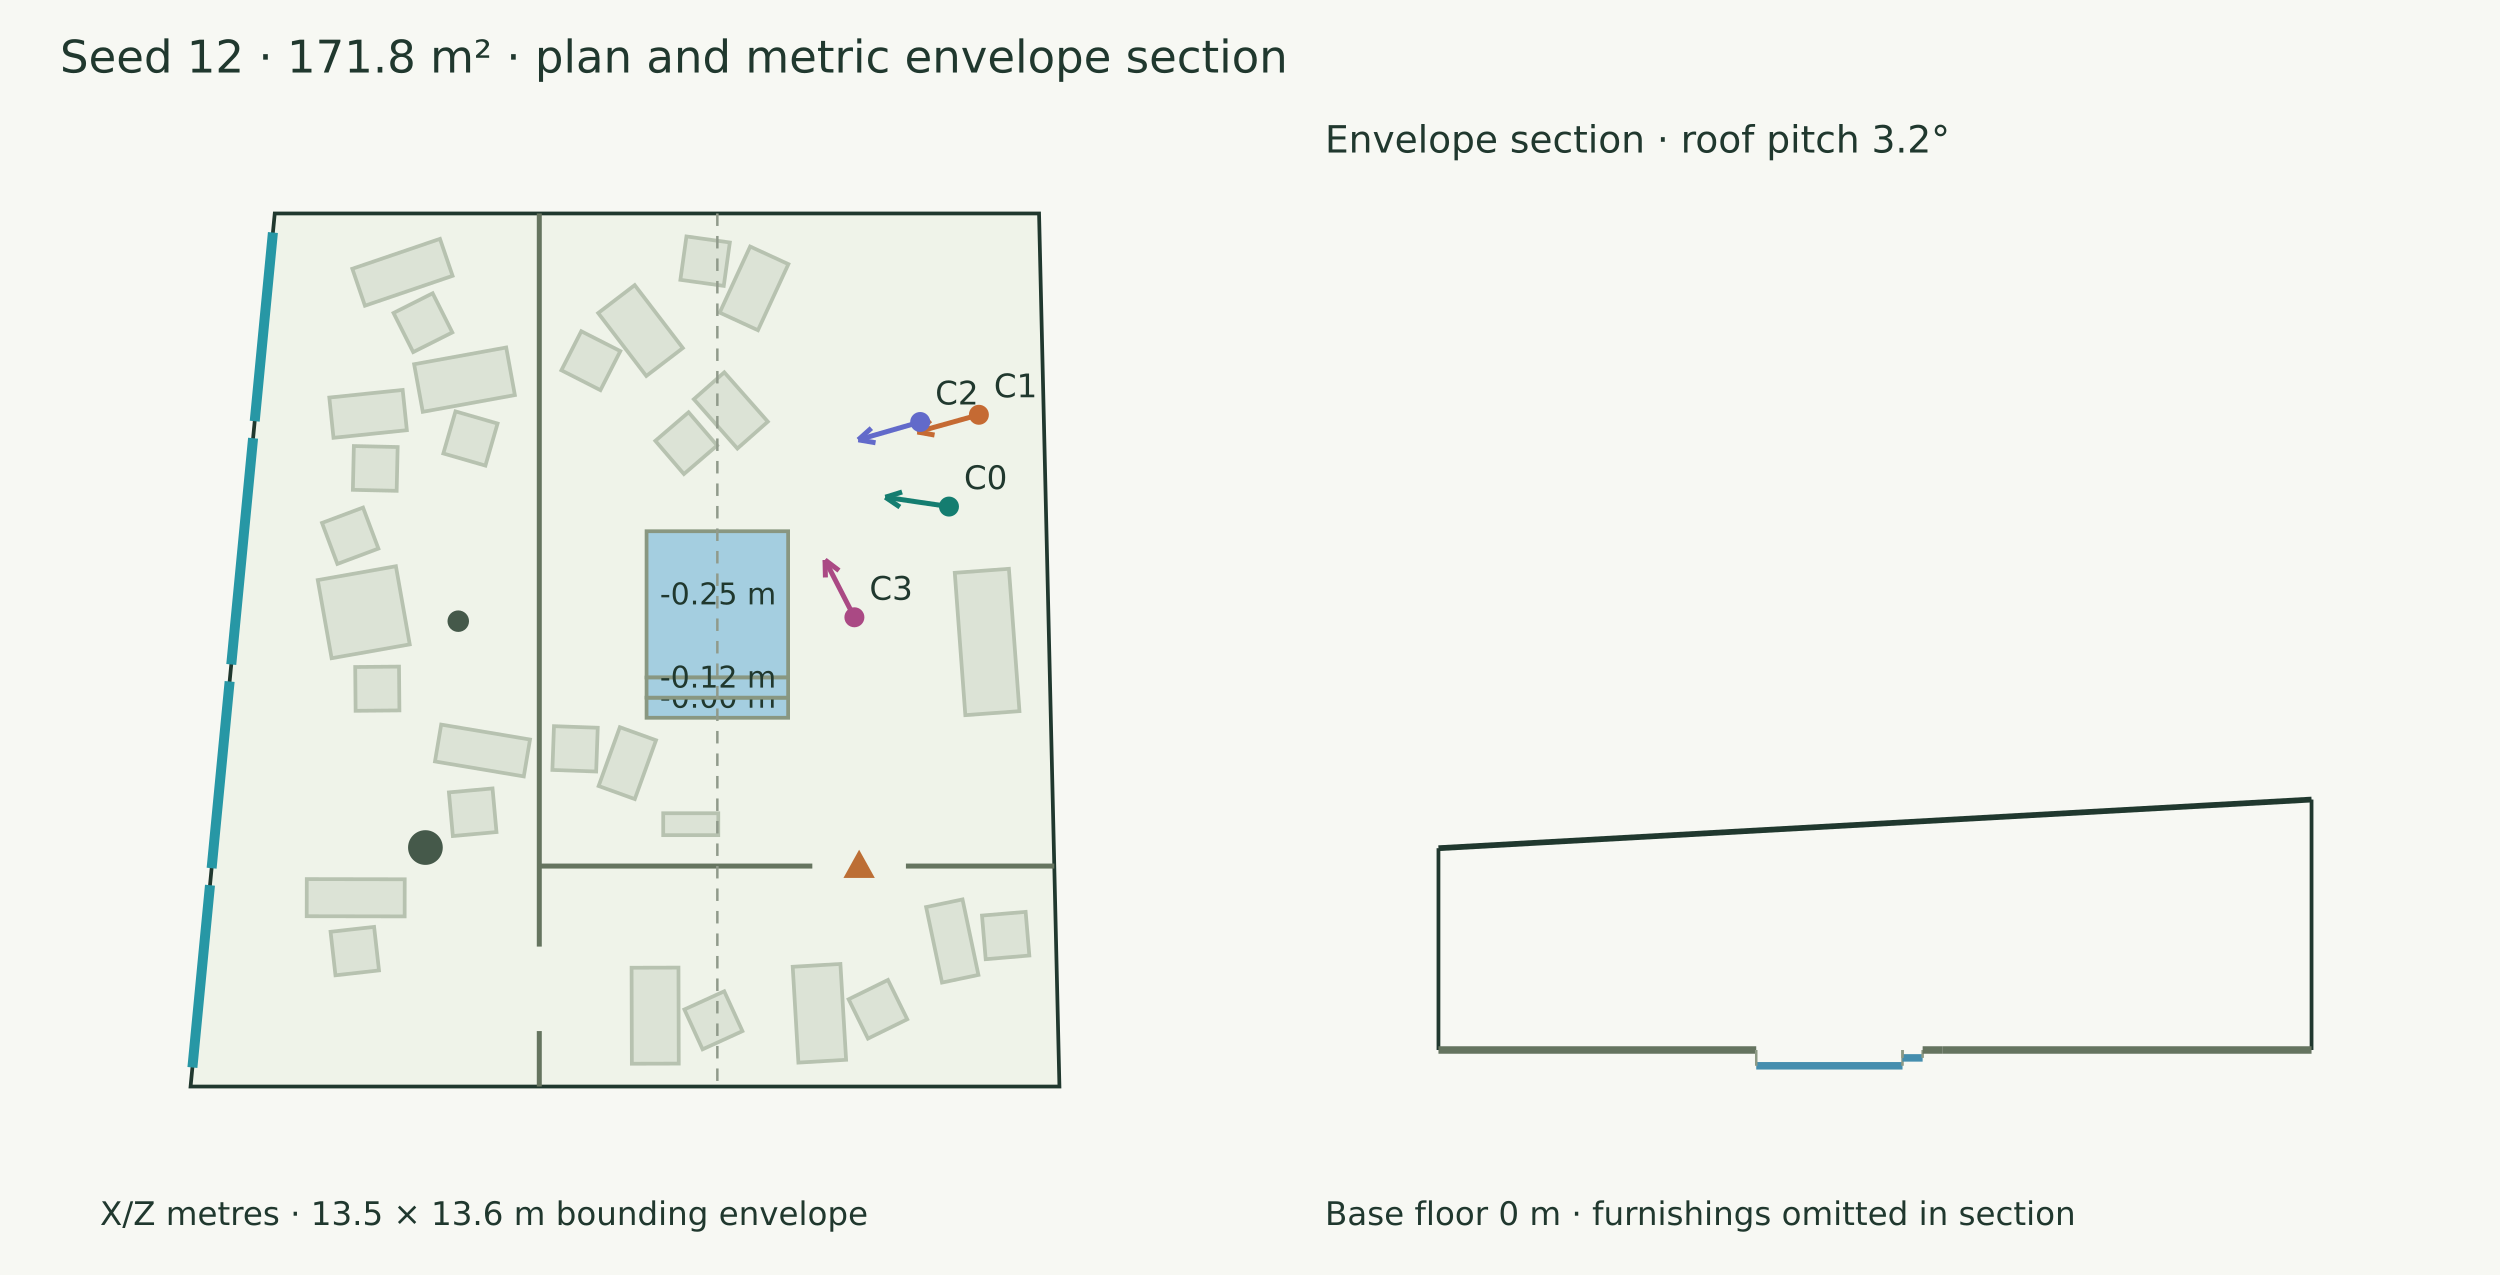
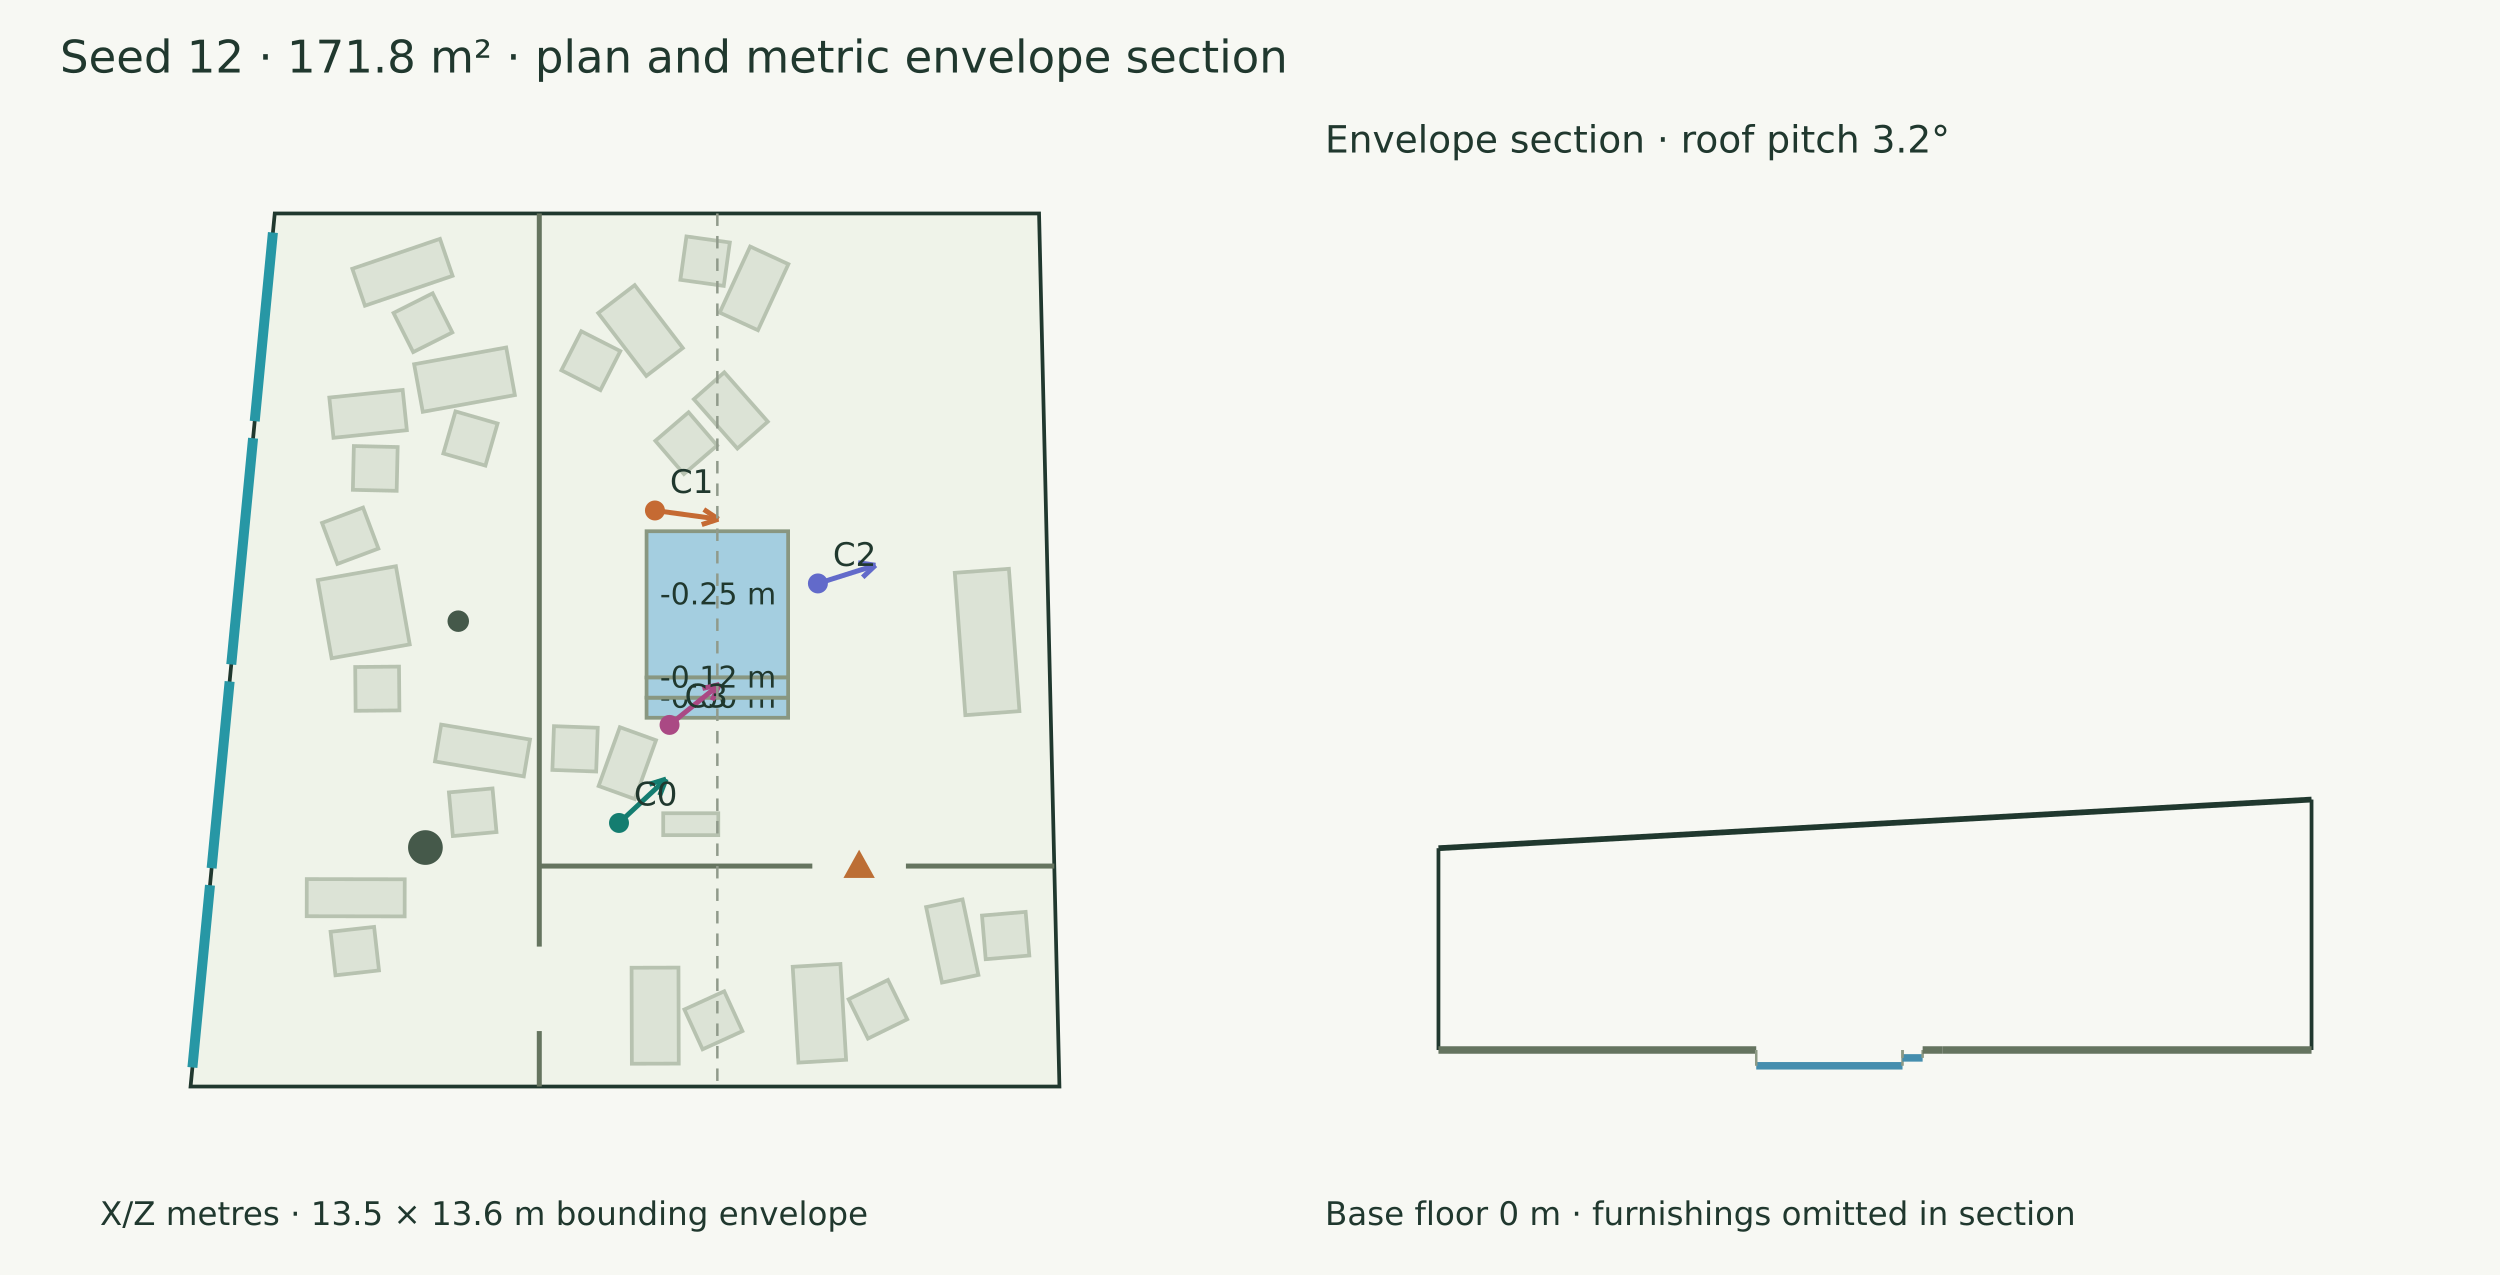
<svg xmlns="http://www.w3.org/2000/svg" width="1000" height="510" viewBox="0 0 1000 510">
  <rect width="100%" height="100%" fill="#f7f8f3" />
  <g font-family="DejaVu Sans" fill="#20382e">
    <text x="24.000" y="29.000" font-size="18">Seed 12 · 171.8 m² · plan and metric envelope section</text>
    <polygon points="109.901,85.383 415.619,85.383 423.771,434.617 76.229,434.617" fill="#eff3e9" stroke="#20382e" stroke-width="1.5" />
    <polygon points="127.108,232.032 158.360,226.496 163.896,257.748 132.644,263.284" fill="#dce3d6" stroke="#b7c2b0" stroke-width="1.5" />
    <polygon points="151.360,219.426 134.953,225.573 128.806,209.166 145.212,203.019" fill="#dce3d6" stroke="#b7c2b0" stroke-width="1.5" />
    <polygon points="142.081,266.805 159.601,266.644 159.762,284.163 142.243,284.325" fill="#dce3d6" stroke="#b7c2b0" stroke-width="1.5" />
    <polygon points="176.475,289.839 212.002,295.820 209.520,310.565 173.993,304.584" fill="#dce3d6" stroke="#b7c2b0" stroke-width="1.5" />
    <polygon points="179.562,316.957 197.011,315.375 198.594,332.824 181.145,334.406" fill="#dce3d6" stroke="#b7c2b0" stroke-width="1.5" />
    <polygon points="131.725,159.024 161.070,155.975 162.742,172.071 133.397,175.120" fill="#dce3d6" stroke="#b7c2b0" stroke-width="1.5" />
    <polygon points="141.545,178.415 159.061,178.814 158.661,196.330 141.145,195.930" fill="#dce3d6" stroke="#b7c2b0" stroke-width="1.5" />
    <polygon points="140.931,107.498 175.988,95.545 181.029,110.328 145.972,122.282" fill="#dce3d6" stroke="#b7c2b0" stroke-width="1.5" />
    <polygon points="157.406,125.180 173.060,117.311 180.929,132.965 165.275,140.834" fill="#dce3d6" stroke="#b7c2b0" stroke-width="1.5" />
    <polygon points="122.712,351.634 161.888,351.709 161.860,366.561 122.684,366.487" fill="#dce3d6" stroke="#b7c2b0" stroke-width="1.5" />
    <polygon points="132.228,372.711 149.639,370.751 151.598,388.162 134.188,390.121" fill="#dce3d6" stroke="#b7c2b0" stroke-width="1.5" />
    <polygon points="165.651,145.692 202.484,138.994 205.946,158.029 169.113,164.727" fill="#dce3d6" stroke="#b7c2b0" stroke-width="1.5" />
    <polygon points="182.196,164.554 199.027,169.417 194.164,186.249 177.332,181.386" fill="#dce3d6" stroke="#b7c2b0" stroke-width="1.5" />
    <polygon points="403.559,227.521 407.782,284.461 386.133,286.066 381.910,229.127" fill="#dce3d6" stroke="#b7c2b0" stroke-width="1.5" />
    <polygon points="289.711,148.930 307.130,168.660 294.951,179.412 277.532,159.682" fill="#dce3d6" stroke="#b7c2b0" stroke-width="1.5" />
    <polygon points="275.427,164.910 286.848,178.197 273.562,189.617 262.141,176.331" fill="#dce3d6" stroke="#b7c2b0" stroke-width="1.5" />
    <polygon points="315.354,105.664 303.179,132.092 287.880,125.044 300.055,98.616" fill="#dce3d6" stroke="#b7c2b0" stroke-width="1.5" />
    <polygon points="291.931,97.000 289.505,114.352 272.154,111.926 274.580,94.575" fill="#dce3d6" stroke="#b7c2b0" stroke-width="1.5" />
    <polygon points="253.885,114.045 273.132,139.212 258.520,150.386 239.273,125.220" fill="#dce3d6" stroke="#b7c2b0" stroke-width="1.5" />
    <polygon points="232.506,132.501 248.118,140.452 240.167,156.065 224.555,148.114" fill="#dce3d6" stroke="#b7c2b0" stroke-width="1.5" />
    <polygon points="262.404,296.109 253.917,319.628 239.450,314.407 247.937,290.889" fill="#dce3d6" stroke="#b7c2b0" stroke-width="1.5" />
    <polygon points="239.096,291.099 238.462,308.608 220.953,307.975 221.587,290.466" fill="#dce3d6" stroke="#b7c2b0" stroke-width="1.5" />
    <polygon points="287.311,334.057 265.283,334.057 265.283,325.297 287.311,325.297" fill="#dce3d6" stroke="#b7c2b0" stroke-width="1.5" />
    <polygon points="252.744,425.494 252.633,387.097 271.389,387.042 271.501,425.439" fill="#dce3d6" stroke="#b7c2b0" stroke-width="1.5" />
    <polygon points="281.033,419.724 273.757,403.786 289.694,396.510 296.971,412.447" fill="#dce3d6" stroke="#b7c2b0" stroke-width="1.5" />
    <polygon points="319.360,425.046 317.083,386.710 336.161,385.577 338.439,423.913" fill="#dce3d6" stroke="#b7c2b0" stroke-width="1.5" />
    <polygon points="347.173,415.429 339.452,399.702 355.179,391.980 362.901,407.707" fill="#dce3d6" stroke="#b7c2b0" stroke-width="1.5" />
    <polygon points="376.808,393.028 370.447,362.830 385.004,359.764 391.365,389.962" fill="#dce3d6" stroke="#b7c2b0" stroke-width="1.5" />
    <polygon points="394.276,383.681 392.797,366.223 410.255,364.744 411.734,382.202" fill="#dce3d6" stroke="#b7c2b0" stroke-width="1.5" />
    <polygon points="258.624,212.495 315.248,212.495 315.248,271.008 258.624,271.008" fill="#a4cee0" stroke="#899781" stroke-width="1.5" />
    <text x="263.936" y="241.751" font-size="12">-0.25 m</text>
    <polygon points="258.624,279.058 315.248,279.058 315.248,287.109 258.624,287.109" fill="#a4cee0" stroke="#899781" stroke-width="1.5" />
    <text x="263.936" y="283.084" font-size="12">-0.00 m</text>
    <polygon points="258.624,271.008 315.248,271.008 315.248,279.058 258.624,279.058" fill="#a4cee0" stroke="#899781" stroke-width="1.5" />
    <text x="263.936" y="275.033" font-size="12">-0.12 m</text>
    <circle cx="170.166" cy="339.018" r="6.943" fill="#45594a" />
    <circle cx="183.304" cy="248.47" r="4.303" fill="#45594a" />
    <path d="M215.717,85.383 L215.717,378.638" stroke="#65745f" stroke-width="2" fill="none" />
    <path d="M215.717,412.425 L215.717,434.617" stroke="#65745f" stroke-width="2" fill="none" />
    <path d="M215.717,346.425 L324.930,346.425" stroke="#65745f" stroke-width="2" fill="none" />
    <path d="M362.371,346.425 L421.712,346.425" stroke="#65745f" stroke-width="2" fill="none" />
    <polygon points="343.651,341.425 338.651,350.425 348.651,350.425" fill="#bc6e35" stroke="#bc6e35" stroke-width="1.5" />
    <path d="M76.964,426.992 L83.994,354.080" stroke="#2797a5" stroke-width="4" fill="none" />
    <path d="M84.650,347.279 L91.851,272.591" stroke="#2797a5" stroke-width="4" fill="none" />
    <path d="M92.506,265.790 L101.233,175.276" stroke="#2797a5" stroke-width="4" fill="none" />
    <path d="M101.889,168.475 L109.165,93.008" stroke="#2797a5" stroke-width="4" fill="none" />
-     <path d="M379.587,202.631 L354.152,198.891" stroke="#147d70" stroke-width="2" fill="none" />
-     <path d="M354.152,198.891 L360.831,196.796" stroke="#147d70" stroke-width="2" fill="none" />
-     <path d="M354.152,198.891 L359.945,202.821" stroke="#147d70" stroke-width="2" fill="none" />
-     <circle cx="379.587" cy="202.631" r="4" fill="#147d70" />
-     <text x="385.587" y="195.631" font-size="13">C0</text>
-     <path d="M391.551,165.913 L366.926,172.786" stroke="#c56a33" stroke-width="2" fill="none" />
-     <path d="M366.926,172.786 L372.178,168.159" stroke="#c56a33" stroke-width="2" fill="none" />
-     <path d="M366.926,172.786 L373.815,174.024" stroke="#c56a33" stroke-width="2" fill="none" />
-     <circle cx="391.551" cy="165.913" r="4" fill="#c56a33" />
-     <text x="397.551" y="158.913" font-size="13">C1</text>
-     <path d="M368.079,168.795 L343.319,175.924" stroke="#626aca" stroke-width="2" fill="none" />
-     <path d="M343.319,175.924 L348.534,171.254" stroke="#626aca" stroke-width="2" fill="none" />
-     <path d="M343.319,175.924 L350.219,177.106" stroke="#626aca" stroke-width="2" fill="none" />
-     <circle cx="368.079" cy="168.795" r="4" fill="#626aca" />
-     <text x="374.079" y="161.795" font-size="13">C2</text>
-     <path d="M341.758,246.913 L330.005,223.989" stroke="#aa4984" stroke-width="2" fill="none" />
-     <path d="M330.005,223.989 L335.590,228.209" stroke="#aa4984" stroke-width="2" fill="none" />
-     <path d="M330.005,223.989 L330.171,230.987" stroke="#aa4984" stroke-width="2" fill="none" />
-     <circle cx="341.758" cy="246.913" r="4" fill="#aa4984" />
-     <text x="347.758" y="239.913" font-size="13">C3</text>
+     <path d="M247.600,329.184 L266.447,311.617" stroke="#147d70" stroke-width="2" fill="none" />
+     <path d="M266.447,311.617 L263.912,318.142" stroke="#147d70" stroke-width="2" fill="none" />
+     <path d="M266.447,311.617 L259.760,313.687" stroke="#147d70" stroke-width="2" fill="none" />
+     <circle cx="247.6" cy="329.184" r="4" fill="#147d70" />
+     <text x="253.600" y="322.184" font-size="13">C0</text>
+     <path d="M261.976,204.193 L287.362,207.665" stroke="#c56a33" stroke-width="2" fill="none" />
+     <path d="M287.362,207.665 L280.705,209.828" stroke="#c56a33" stroke-width="2" fill="none" />
+     <path d="M287.362,207.665 L281.530,203.795" stroke="#c56a33" stroke-width="2" fill="none" />
+     <circle cx="261.976" cy="204.193" r="4" fill="#c56a33" />
+     <text x="267.976" y="197.193" font-size="13">C1</text>
+     <path d="M327.166,233.377 L350.178,226.100" stroke="#626aca" stroke-width="2" fill="none" />
+     <path d="M350.178,226.100 L345.087,230.903" stroke="#626aca" stroke-width="2" fill="none" />
+     <path d="M350.178,226.100 L343.251,225.097" stroke="#626aca" stroke-width="2" fill="none" />
+     <circle cx="327.166" cy="233.377" r="4" fill="#626aca" />
+     <text x="333.166" y="226.377" font-size="13">C2</text>
+     <path d="M267.820,289.967 L287.792,273.791" stroke="#aa4984" stroke-width="2" fill="none" />
+     <path d="M287.792,273.791 L284.810,280.124" stroke="#aa4984" stroke-width="2" fill="none" />
+     <path d="M287.792,273.791 L280.978,275.392" stroke="#aa4984" stroke-width="2" fill="none" />
+     <circle cx="267.82" cy="289.967" r="4" fill="#aa4984" />
+     <text x="273.820" y="282.967" font-size="13">C3</text>
    <text x="40.000" y="490.000" font-size="13">X/Z metres · 13.5 × 13.6 m bounding envelope</text>
    <path d="M286.936,85.383 L286.936,434.617" stroke="#909a8b" stroke-width="1" stroke-dasharray="5 4" fill="none" />
    <path d="M575.383,339.276 L924.617,319.817" stroke="#20382e" stroke-width="2.3" fill="none" />
    <path d="M575.383,420.000 L575.383,339.276" stroke="#20382e" stroke-width="1.5" fill="none" />
    <path d="M924.617,420.000 L924.617,319.817" stroke="#20382e" stroke-width="1.5" fill="none" />
    <path d="M575.383,420.000 L702.495,420.000" stroke="#65745f" stroke-width="3" fill="none" />
    <path d="M575.383,420.000 L575.383,420.000" stroke="#8d9a85" stroke-width="1" fill="none" />
    <path d="M702.495,420.000 L702.495,420.000" stroke="#8d9a85" stroke-width="1" fill="none" />
    <path d="M702.495,426.316 L761.008,426.316" stroke="#458eae" stroke-width="3" fill="none" />
    <path d="M702.495,420.000 L702.495,426.316" stroke="#8d9a85" stroke-width="1" fill="none" />
    <path d="M761.008,420.000 L761.008,426.316" stroke="#8d9a85" stroke-width="1" fill="none" />
    <path d="M761.008,423.158 L769.058,423.158" stroke="#458eae" stroke-width="3" fill="none" />
    <path d="M761.008,420.000 L761.008,423.158" stroke="#8d9a85" stroke-width="1" fill="none" />
    <path d="M769.058,420.000 L769.058,423.158" stroke="#8d9a85" stroke-width="1" fill="none" />
    <path d="M769.058,420.000 L777.109,420.000" stroke="#65745f" stroke-width="3" fill="none" />
    <path d="M769.058,420.000 L769.058,420.000" stroke="#8d9a85" stroke-width="1" fill="none" />
    <path d="M777.109,420.000 L777.109,420.000" stroke="#8d9a85" stroke-width="1" fill="none" />
    <path d="M777.109,420.000 L924.617,420.000" stroke="#65745f" stroke-width="3" fill="none" />
    <path d="M777.109,420.000 L777.109,420.000" stroke="#8d9a85" stroke-width="1" fill="none" />
    <path d="M924.617,420.000 L924.617,420.000" stroke="#8d9a85" stroke-width="1" fill="none" />
    <text x="530.000" y="61.000" font-size="15">Envelope section · roof pitch 3.2°</text>
    <text x="530.000" y="490.000" font-size="13">Base floor 0 m · furnishings omitted in section</text>
  </g>
</svg>
